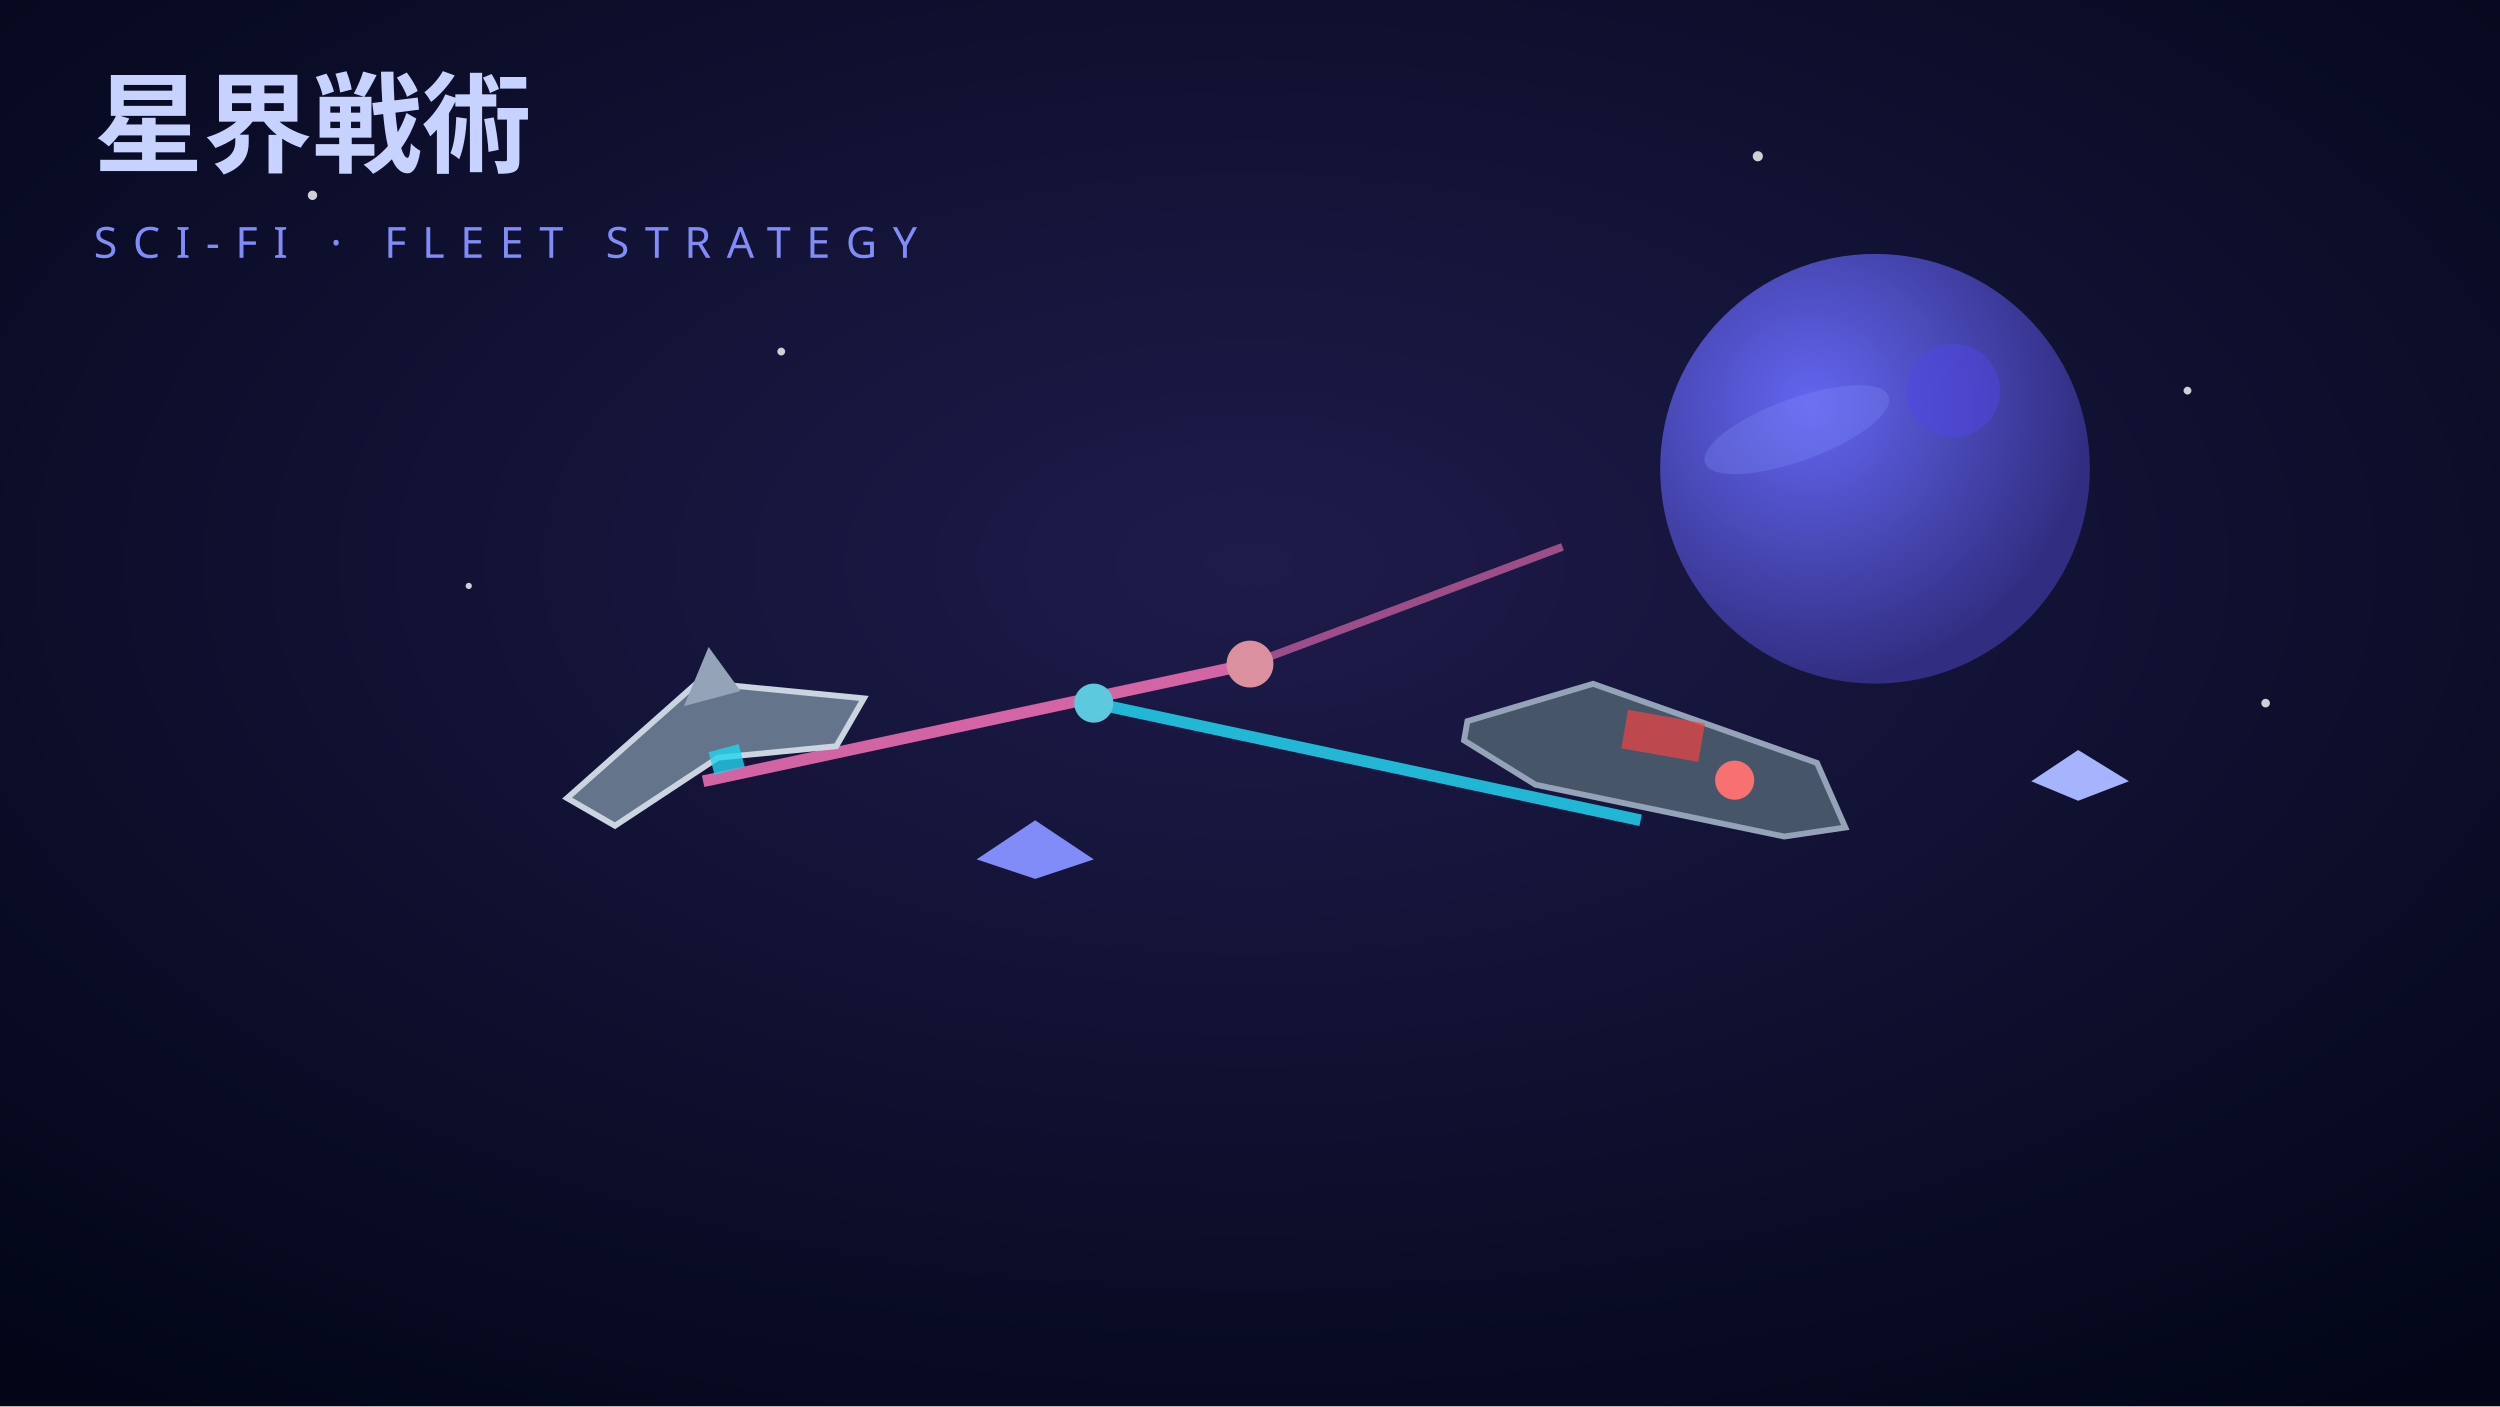
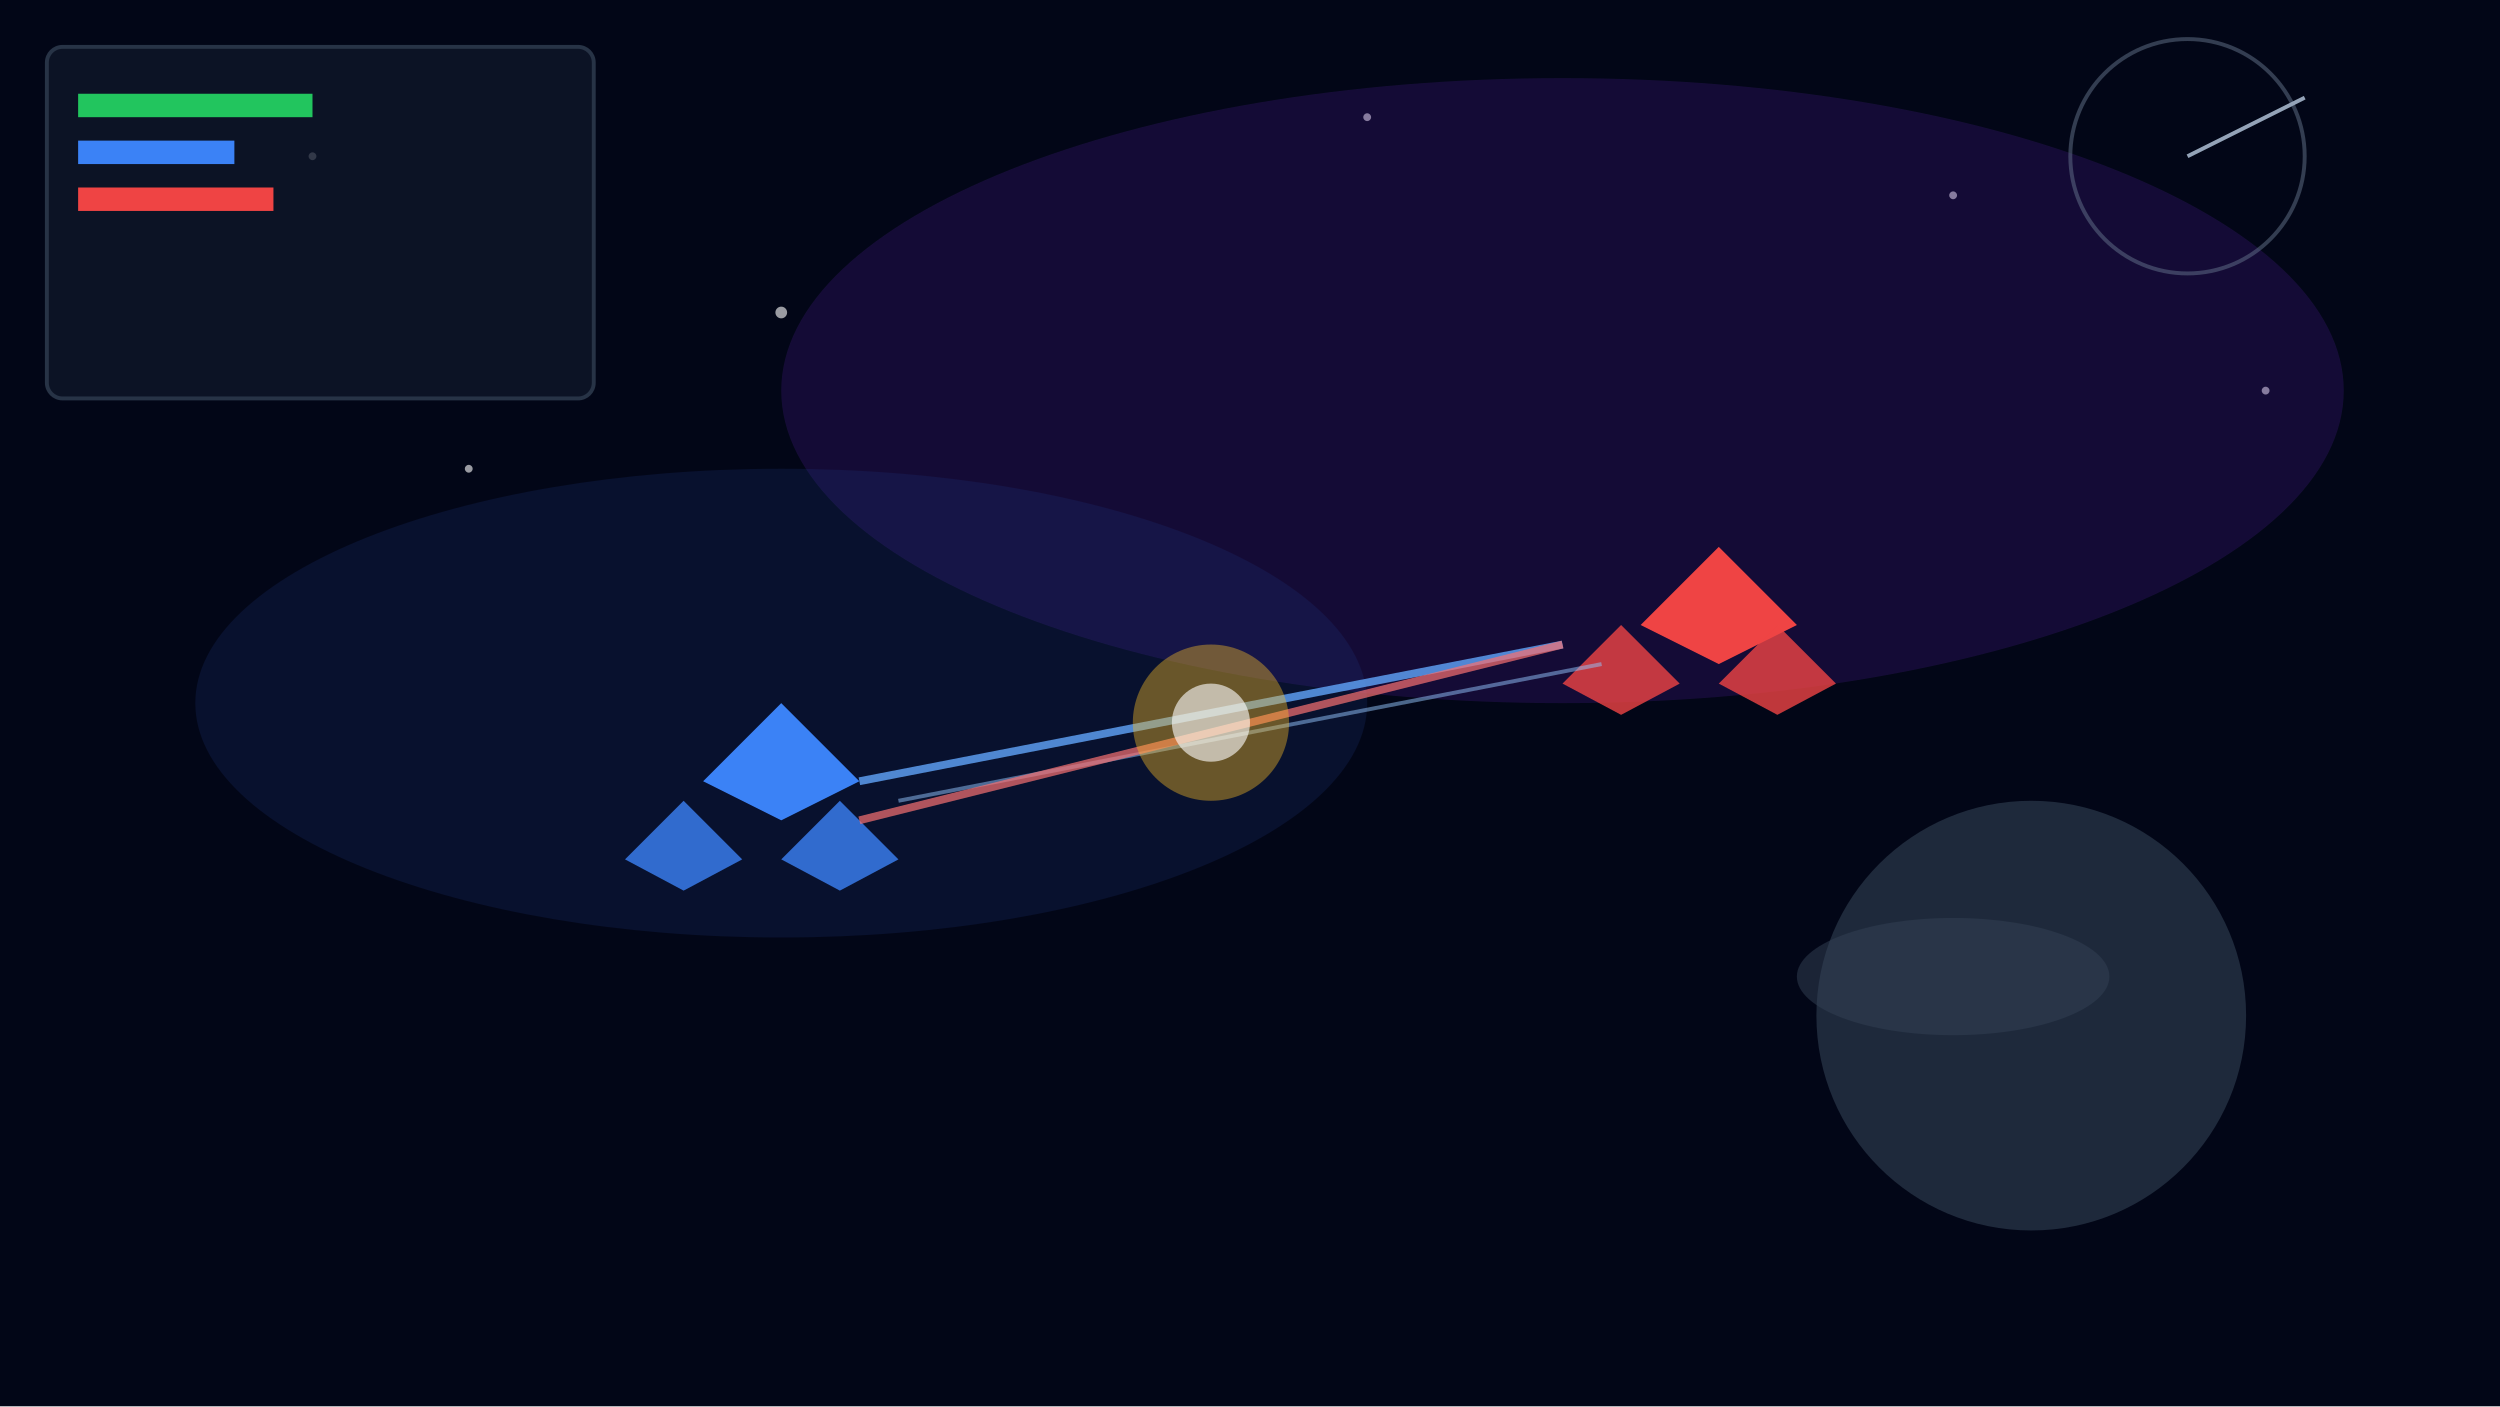
<svg xmlns="http://www.w3.org/2000/svg" width="640" height="360" viewBox="0 0 640 360">
-   <defs>
-     <radialGradient id="space" cx="50%" cy="40%" r="75%">
-       <stop offset="0%" stop-color="#1e1b4b" />
-       <stop offset="100%" stop-color="#020617" />
-     </radialGradient>
-     <radialGradient id="planet" cx="35%" cy="35%" r="65%">
-       <stop offset="0%" stop-color="#6366f1" />
-       <stop offset="100%" stop-color="#312e81" />
-     </radialGradient>
-   </defs>
-   <rect width="640" height="360" fill="url(#space)" />
-   <g fill="#fff" opacity="0.8">
-     <circle cx="80" cy="50" r="1.2" />
-     <circle cx="200" cy="90" r="1" />
-     <circle cx="450" cy="40" r="1.3" />
-     <circle cx="560" cy="100" r="1" />
-     <circle cx="120" cy="150" r="0.8" />
-     <circle cx="580" cy="180" r="1.1" />
+   <rect width="640" height="360" fill="#020617" />
+   <g fill="#fff" opacity="0.6">
+     <circle cx="80" cy="40" r="1" />
+     <circle cx="200" cy="80" r="1.5" />
+     <circle cx="500" cy="50" r="1" />
+     <circle cx="580" cy="100" r="1" />
+     <circle cx="350" cy="30" r="1" />
+     <circle cx="120" cy="120" r="1" />
  </g>
-   <circle cx="480" cy="120" r="55" fill="url(#planet)" />
-   <ellipse cx="460" cy="110" rx="25" ry="8" fill="#818cf8" opacity="0.3" transform="rotate(-20 460 110)" />
-   <circle cx="500" cy="100" r="12" fill="#4f46e5" opacity="0.5" />
-   <g opacity="0.85">
-     <line x1="180" y1="200" x2="320" y2="170" stroke="#f472b6" stroke-width="3" />
-     <line x1="320" y1="170" x2="400" y2="140" stroke="#f472b6" stroke-width="2" opacity="0.7" />
-     <line x1="420" y1="210" x2="280" y2="180" stroke="#22d3ee" stroke-width="3" />
-     <circle cx="320" cy="170" r="6" fill="#fda4af" />
-     <circle cx="280" cy="180" r="5" fill="#67e8f9" />
+   <ellipse cx="400" cy="100" rx="200" ry="80" fill="#4c1d95" opacity="0.25" />
+   <ellipse cx="200" cy="180" rx="150" ry="60" fill="#1e3a8a" opacity="0.2" />
+   <circle cx="520" cy="260" r="55" fill="#1e293b" />
+   <ellipse cx="500" cy="250" rx="40" ry="15" fill="#334155" opacity="0.5" />
+   <g fill="#3b82f6">
+     <path d="M180 200 L200 180 L220 200 L200 210Z" />
+     <path d="M160 220 L175 205 L190 220 L175 228Z" opacity="0.8" />
+     <path d="M200 220 L215 205 L230 220 L215 228Z" opacity="0.8" />
  </g>
-   <g transform="translate(140,185) rotate(-15)">
-     <path d="M0 20 L40 0 L80 15 L70 25 L40 20 L10 30Z" fill="#64748b" stroke="#cbd5e1" stroke-width="1.5" />
-     <path d="M35 5 L45 -8 L50 5Z" fill="#94a3b8" />
-     <rect x="38" y="18" width="8" height="6" fill="#22d3ee" opacity="0.8" />
+   <g fill="#ef4444">
+     <path d="M420 160 L440 140 L460 160 L440 170Z" />
+     <path d="M400 175 L415 160 L430 175 L415 183Z" opacity="0.8" />
+     <path d="M440 175 L455 160 L470 175 L455 183Z" opacity="0.8" />
  </g>
-   <g transform="translate(380,160) rotate(10)">
-     <path d="M0 25 L30 10 L90 20 L100 35 L85 40 L20 38 L0 30Z" fill="#475569" stroke="#94a3b8" stroke-width="1.5" />
-     <rect x="40" y="15" width="20" height="10" fill="#ef4444" opacity="0.7" />
-     <circle cx="70" cy="28" r="5" fill="#f87171" />
-   </g>
-   <g fill="#818cf8">
-     <path d="M250 220 L265 210 L280 220 L265 225Z" />
-     <path d="M520 200 L532 192 L545 200 L532 205Z" fill="#a5b4fc" />
-   </g>
-   <text x="24" y="42" fill="#c7d2fe" font-family="sans-serif" font-size="28" font-weight="bold">星界戦術</text>
-   <text x="24" y="66" fill="#818cf8" font-family="sans-serif" font-size="11" letter-spacing="4">SCI-FI · FLEET STRATEGY</text>
+   <line x1="220" y1="200" x2="400" y2="165" stroke="#60a5fa" stroke-width="2" opacity="0.8" />
+   <line x1="230" y1="205" x2="410" y2="170" stroke="#93c5fd" stroke-width="1" opacity="0.5" />
+   <line x1="400" y1="165" x2="220" y2="210" stroke="#f87171" stroke-width="2" opacity="0.7" />
+   <circle cx="310" cy="185" r="20" fill="#fbbf24" opacity="0.4" />
+   <circle cx="310" cy="185" r="10" fill="#fff" opacity="0.6" />
+   <rect x="12" y="12" width="140" height="90" rx="4" fill="#0f172a" opacity="0.75" stroke="#334155" />
+   <rect x="20" y="24" width="60" height="6" fill="#22c55e" />
+   <rect x="20" y="36" width="40" height="6" fill="#3b82f6" />
+   <rect x="20" y="48" width="50" height="6" fill="#ef4444" />
+   <circle cx="560" cy="40" r="30" fill="none" stroke="#64748b" stroke-width="1" opacity="0.5" />
+   <line x1="560" y1="40" x2="590" y2="25" stroke="#94a3b8" stroke-width="1" />
</svg>
